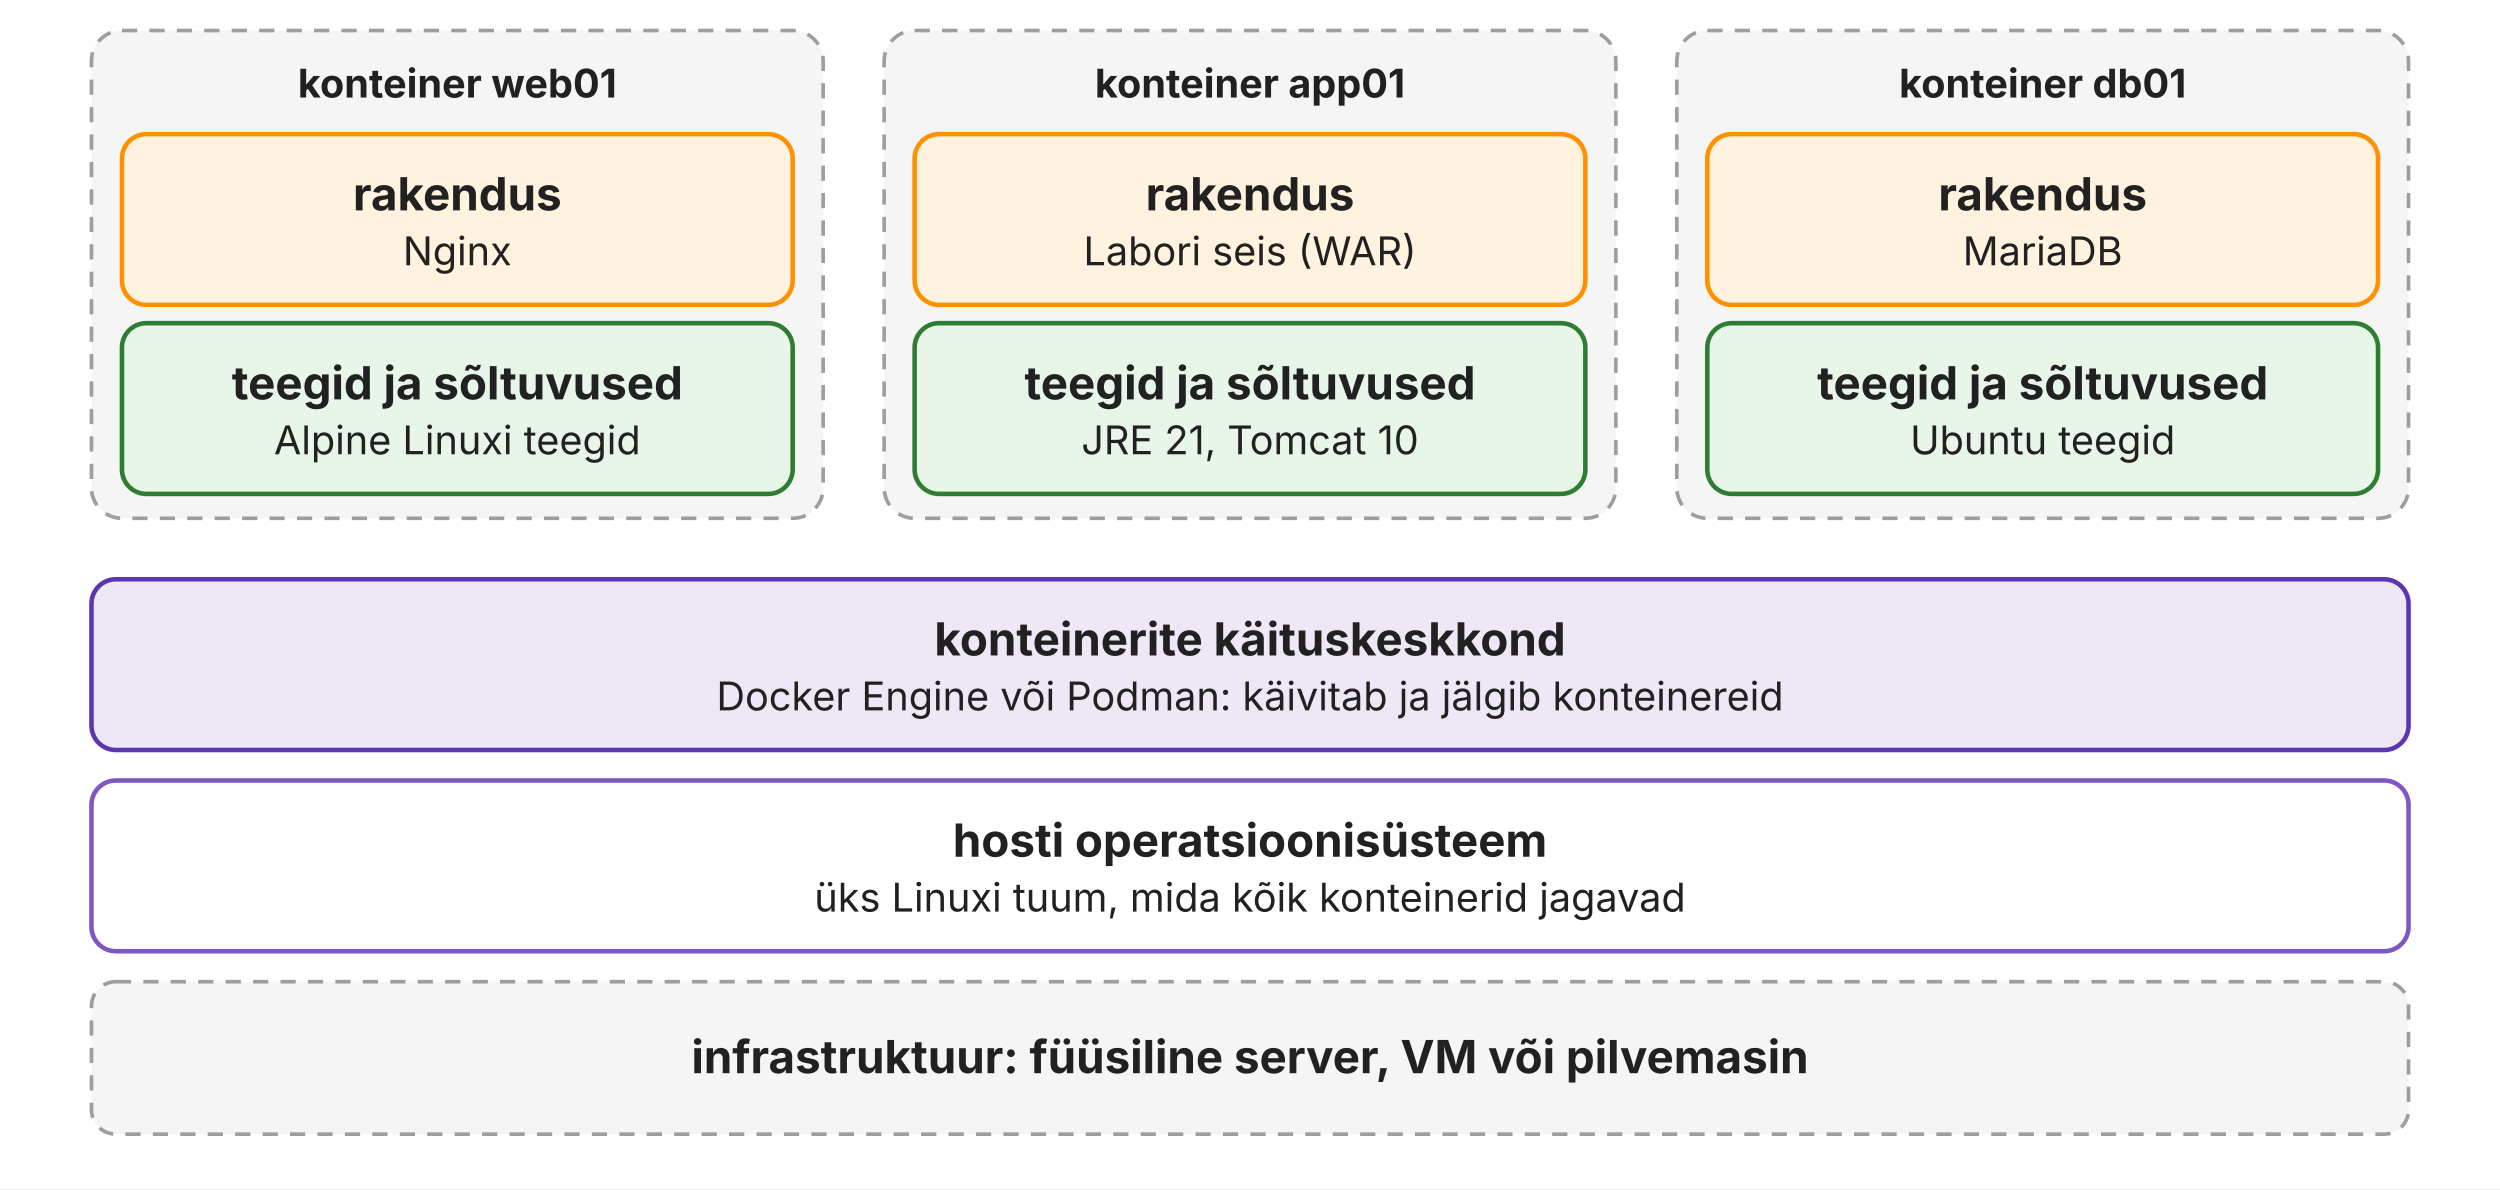
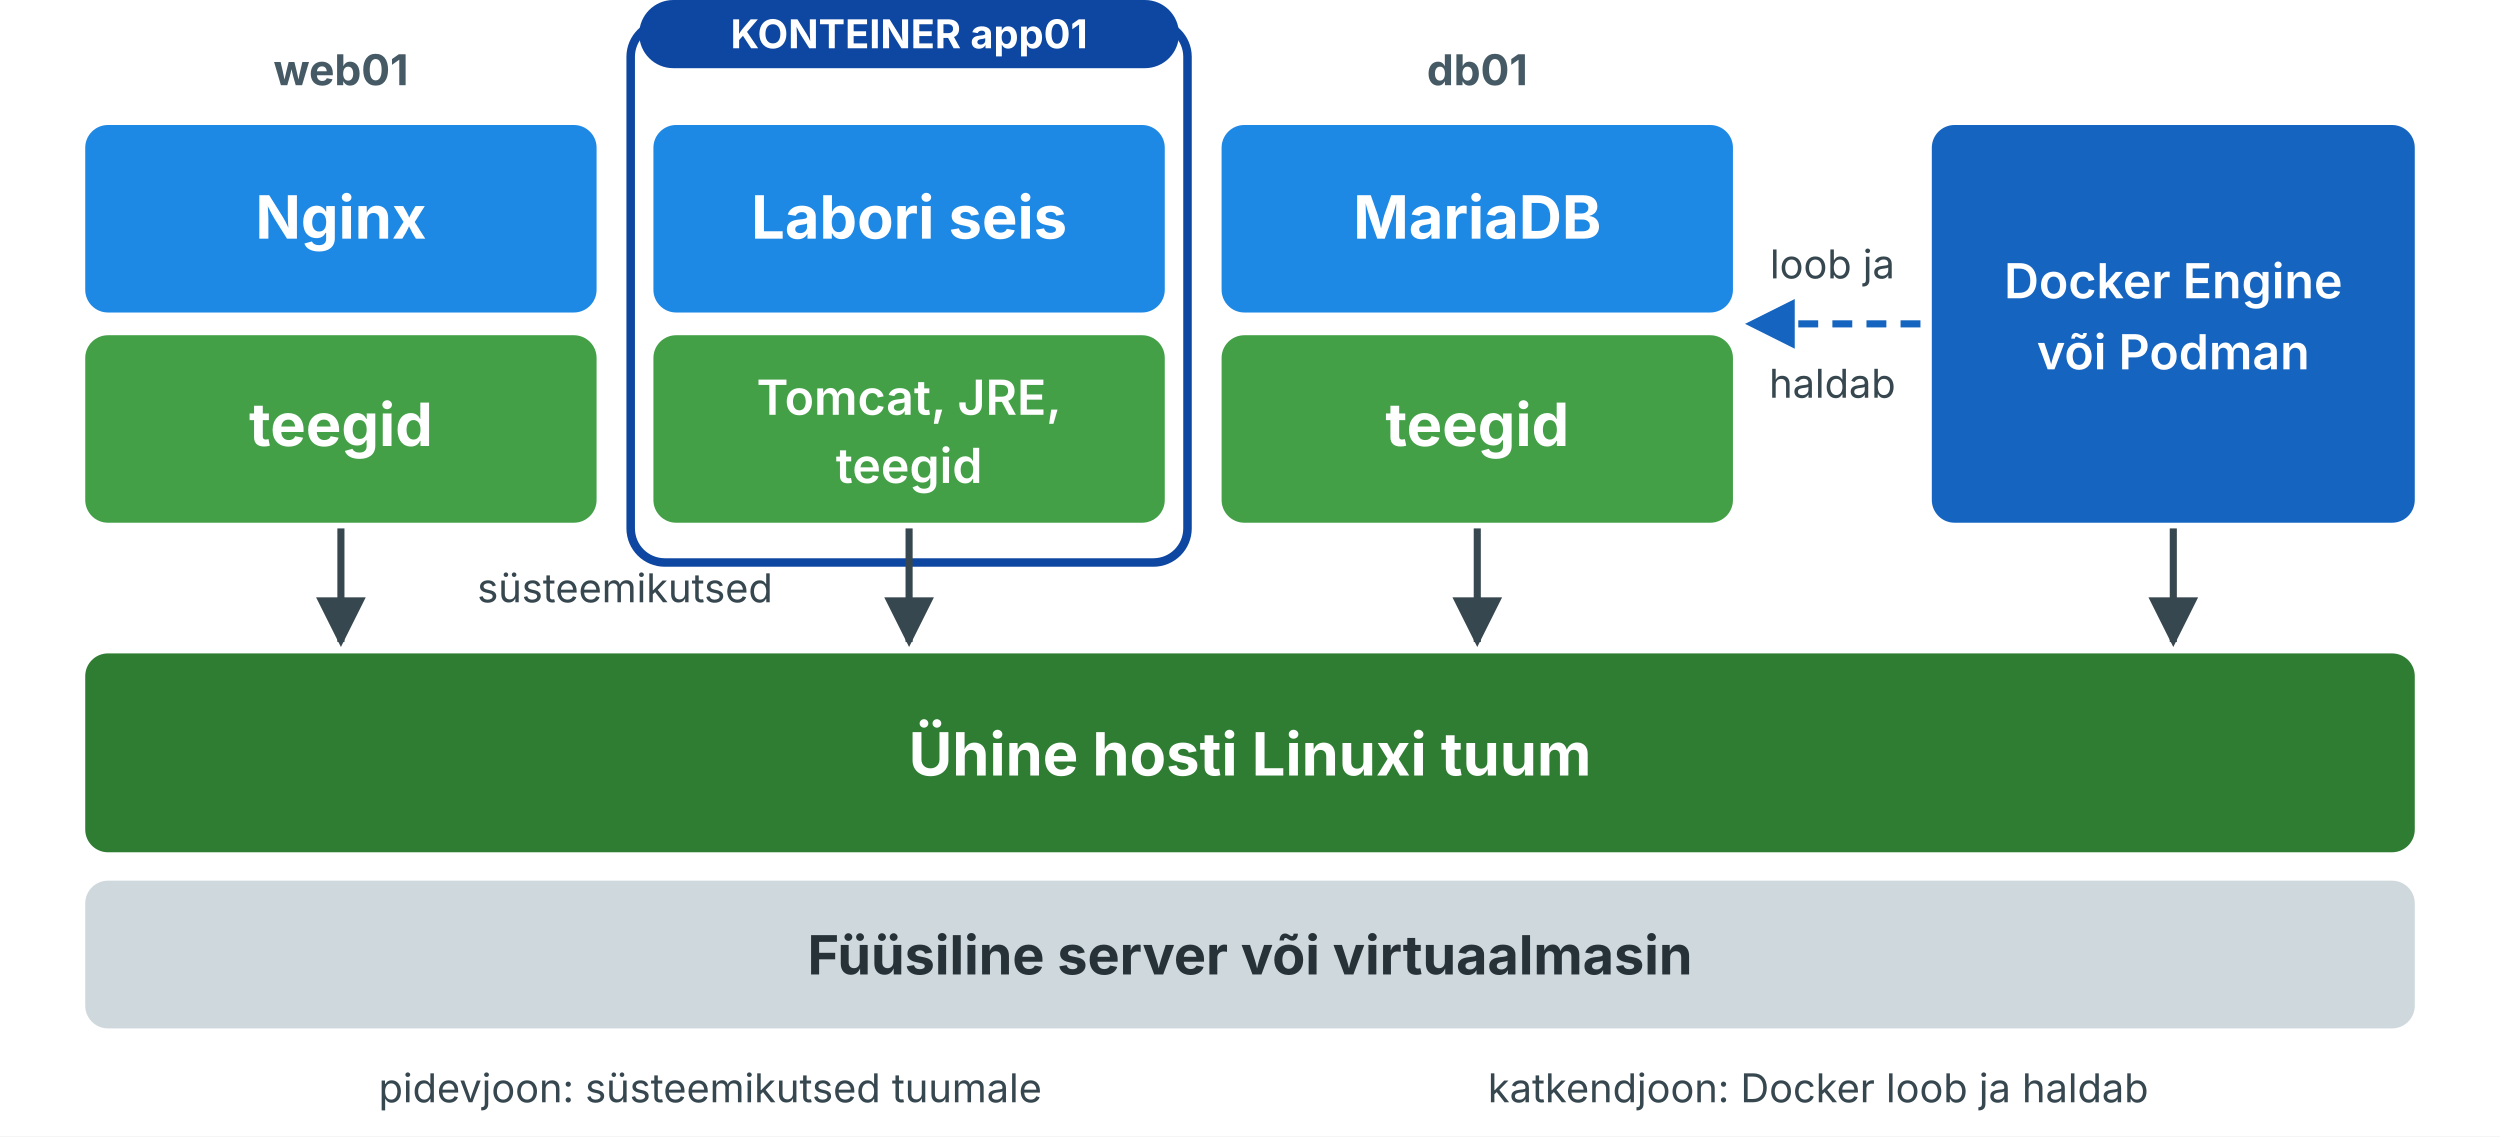
- <svg xmlns="http://www.w3.org/2000/svg" viewBox="0 0 820 390" width="820">
-   <style>text{font-family:Inter, Arial, sans-serif;fill:#212121;font-size:15px}.b{font-weight:700}.s{font-size:13px}.c{text-anchor:middle}.p{fill:#ede7f6;stroke:#5e35b1;stroke-width:1.5}.o{fill:#fff3e0;stroke:#ff9100;stroke-width:1.5}.g{fill:#e8f5e9;stroke:#2e7d32;stroke-width:1.5}.r{fill:#ffebee;stroke:#c62828;stroke-width:1.5}.f{fill:#fff;stroke:#7e57c2;stroke-width:1.5}.z{fill:#f5f5f5;stroke:#9e9e9e;stroke-width:1.2;stroke-dasharray:5 4}.l{stroke:#7e57c2;stroke-width:2;fill:none}.d{stroke:#ff9100;stroke-width:2;fill:none;stroke-dasharray:6 4}</style>
+ <svg xmlns="http://www.w3.org/2000/svg" viewBox="0 0 880 400" width="880">
+   <style>text{font-family:Inter,Arial,sans-serif}.w{fill:#fff;font-weight:700;font-size:21px;text-anchor:middle}.w2{fill:#fff;font-weight:600;font-size:17px;text-anchor:middle}.d{fill:#263238;font-weight:700;font-size:19px;text-anchor:middle}.lab{fill:#455a64;font-size:15px;font-weight:700;text-anchor:middle}.sm{fill:#37474f;font-size:14px;text-anchor:middle}</style>
  <defs>
-     <marker id="a" viewBox="0 0 10 10" refX="9" refY="5" markerWidth="8" markerHeight="8" orient="auto-start-reverse">
-       <path d="M0,0 L10,5 L0,10 z" fill="#7e57c2" />
+     <marker id="a" viewBox="0 0 10 10" refX="9" refY="5" markerWidth="7" markerHeight="7" orient="auto">
+       <path d="M0,0 L10,5 L0,10 z" fill="#37474f" />
    </marker>
-     <marker id="b" viewBox="0 0 10 10" refX="9" refY="5" markerWidth="8" markerHeight="8" orient="auto-start-reverse">
-       <path d="M0,0 L10,5 L0,10 z" fill="#ff9100" />
+     <marker id="b" viewBox="0 0 10 10" refX="9" refY="5" markerWidth="7" markerHeight="7" orient="auto">
+       <path d="M0,0 L10,5 L0,10 z" fill="#1565c0" />
    </marker>
  </defs>
-   <rect width="820" height="390" fill="#fff" />
-   <rect class="z" x="30" y="10" width="240" height="160" rx="10" />
-   <text class="b c s" x="150" y="32">konteiner web01</text>
-   <rect class="o" x="40" y="44" width="220" height="56" rx="8" />
-   <text class="b c" x="150.0" y="69.0">rakendus</text>
-   <text class="c s" x="150.0" y="87.0">Nginx</text>
-   <rect class="g" x="40" y="106" width="220" height="56" rx="8" />
-   <text class="b c" x="150.0" y="131.0">teegid ja sõltuvused</text>
-   <text class="c s" x="150.0" y="149.0">Alpine Linuxi teegid</text>
-   <rect class="z" x="290" y="10" width="240" height="160" rx="10" />
-   <text class="b c s" x="410" y="32">konteiner app01</text>
-   <rect class="o" x="300" y="44" width="220" height="56" rx="8" />
-   <text class="b c" x="410.0" y="69.0">rakendus</text>
-   <text class="c s" x="410.0" y="87.0">Labori seis (WAR)</text>
-   <rect class="g" x="300" y="106" width="220" height="56" rx="8" />
-   <text class="b c" x="410.0" y="131.0">teegid ja sõltuvused</text>
-   <text class="c s" x="410.0" y="149.0">JRE 21, Tomcat 10</text>
-   <rect class="z" x="550" y="10" width="240" height="160" rx="10" />
-   <text class="b c s" x="670" y="32">konteiner db01</text>
-   <rect class="o" x="560" y="44" width="220" height="56" rx="8" />
-   <text class="b c" x="670.0" y="69.0">rakendus</text>
-   <text class="c s" x="670.0" y="87.0">MariaDB</text>
-   <rect class="g" x="560" y="106" width="220" height="56" rx="8" />
-   <text class="b c" x="670.0" y="131.0">teegid ja sõltuvused</text>
-   <text class="c s" x="670.0" y="149.0">Ubuntu teegid</text>
-   <rect class="p" x="30" y="190" width="760" height="56" rx="8" />
-   <text class="b c" x="410.0" y="215.0">konteinerite käituskeskkond</text>
-   <text class="c s" x="410.0" y="233.0">Docker Engine või Podman: käivitab ja jälgib konteinereid</text>
-   <rect class="f" x="30" y="256" width="760" height="56" rx="8" />
-   <text class="b c" x="410.0" y="281.0">hosti operatsioonisüsteem</text>
-   <text class="c s" x="410.0" y="299.0">üks Linuxi tuum, mida kõik konteinerid jagavad</text>
-   <rect class="z" x="30" y="322" width="760" height="50" rx="8" />
-   <text class="b c" x="410.0" y="352.0">infrastruktuur: füüsiline server, VM või pilvemasin</text>
+   <rect width="880" height="400" fill="#fff" />
+   <text class="lab" x="120" y="30">web01</text>
+   <rect x="30" y="44" width="180" height="66" rx="8" fill="#1e88e5" />
+   <text class="w" x="120" y="84">Nginx</text>
+   <rect x="30" y="118" width="180" height="66" rx="8" fill="#43a047" />
+   <text class="w" x="120" y="157">teegid</text>
+   <line x1="120" y1="186" x2="120" y2="226" stroke="#37474f" stroke-width="2.5" marker-end="url(#a)" />
+   <rect x="222" y="8" width="196" height="190" rx="12" fill="none" stroke="#0d47a1" stroke-width="3" />
+   <rect x="225" y="0" width="190" height="24" rx="12" fill="#0d47a1" />
+   <text x="320" y="17" style="fill:#fff;font-weight:700;font-size:14px;text-anchor:middle;font-family:Inter,Arial,sans-serif">KONTEINER app01</text>
+   <rect x="230" y="44" width="180" height="66" rx="8" fill="#1e88e5" />
+   <text class="w" x="320" y="84">Labori seis</text>
+   <rect x="230" y="118" width="180" height="66" rx="8" fill="#43a047" />
+   <text class="w2" x="320" y="146">Tomcat, JRE,</text>
+   <text class="w2" x="320" y="170">teegid</text>
+   <line x1="320" y1="186" x2="320" y2="226" stroke="#37474f" stroke-width="2.5" marker-end="url(#a)" />
+   <text class="lab" x="520" y="30">db01</text>
+   <rect x="430" y="44" width="180" height="66" rx="8" fill="#1e88e5" />
+   <text class="w" x="520" y="84">MariaDB</text>
+   <rect x="430" y="118" width="180" height="66" rx="8" fill="#43a047" />
+   <text class="w" x="520" y="157">teegid</text>
+   <line x1="520" y1="186" x2="520" y2="226" stroke="#37474f" stroke-width="2.5" marker-end="url(#a)" />
+   <text class="sm" x="220" y="212">süsteemikutsed</text>
+   <rect x="680" y="44" width="170" height="140" rx="8" fill="#1565c0" />
+   <text class="w2" x="765" y="105">Docker Engine</text>
+   <text class="w2" x="765" y="130">või Podman</text>
+   <line x1="676" y1="114" x2="616" y2="114" stroke="#1565c0" stroke-width="2.5" stroke-dasharray="7 5" marker-end="url(#b)" />
+   <text class="sm" x="645" y="98">loob ja</text>
+   <text class="sm" x="645" y="140">haldab</text>
+   <line x1="765" y1="186" x2="765" y2="226" stroke="#37474f" stroke-width="2.5" marker-end="url(#a)" />
+   <rect x="30" y="230" width="820" height="70" rx="8" fill="#2e7d32" />
+   <text class="w" x="440" y="273">Ühine hosti Linuxi tuum</text>
+   <rect x="30" y="310" width="820" height="52" rx="8" fill="#cfd8dc" />
+   <text class="d" x="440" y="343">Füüsiline server või virtuaalmasin</text>
+   <text class="sm" x="250" y="388">pidevjoon: süsteemikutsed tuumale</text>
+   <text class="sm" x="640" y="388">katkendjoon: Docker loob ja haldab</text>
</svg>
